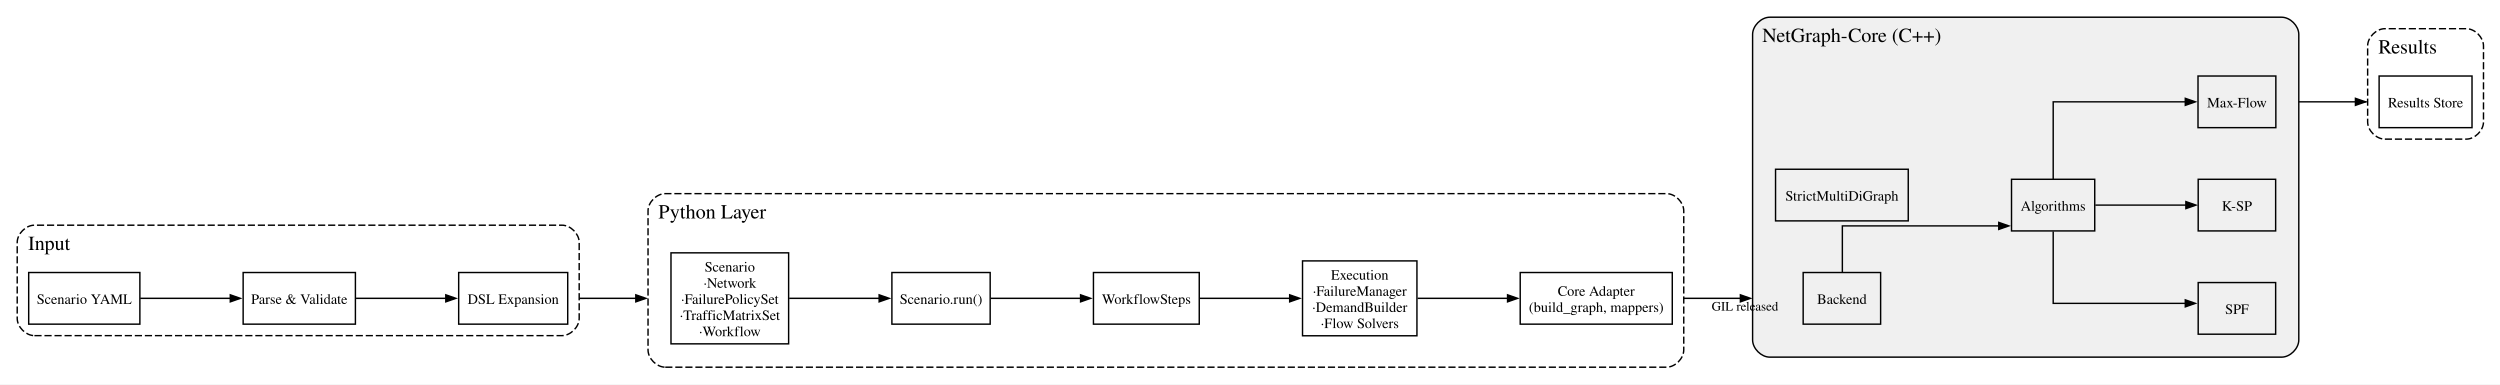
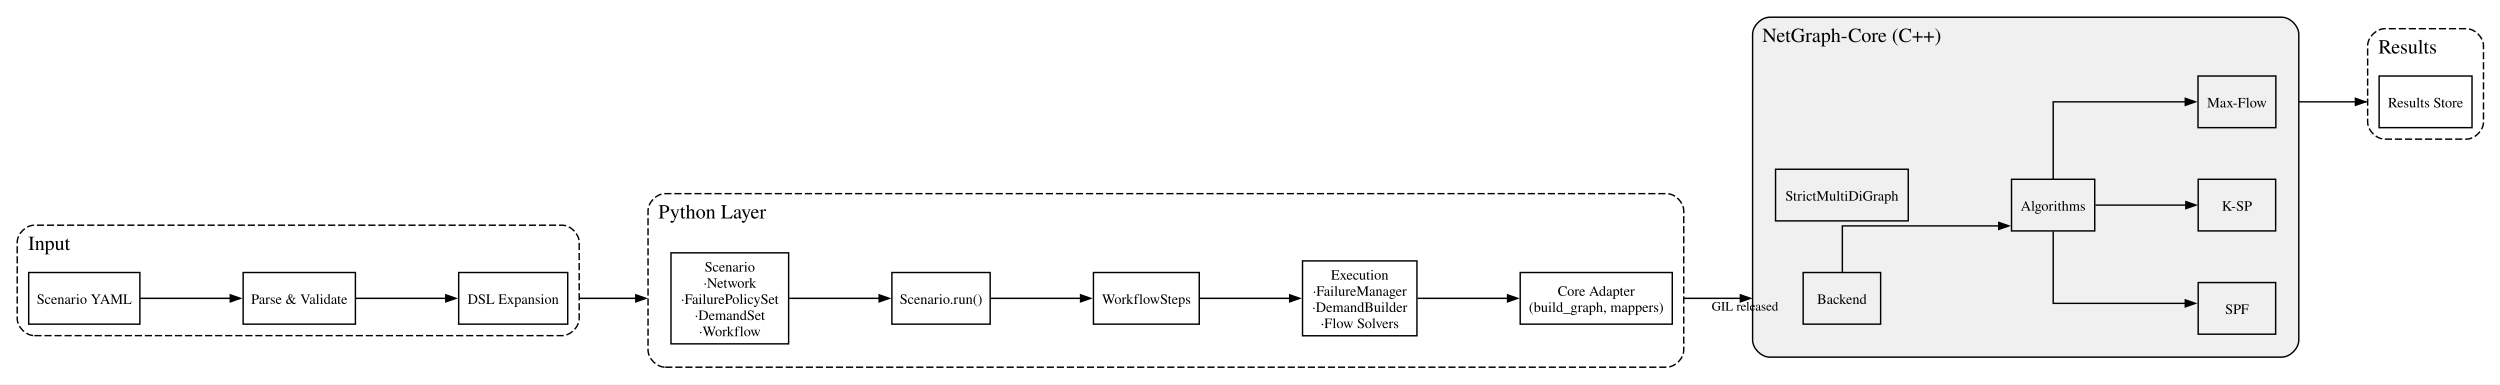
<svg xmlns="http://www.w3.org/2000/svg" width="1743pt" height="268pt" viewBox="0.00 0.00 1743.00 268.00">
  <g id="graph0" class="graph" transform="scale(1 1) rotate(0) translate(4 264)">
    <polygon fill="white" stroke="none" points="-4,4 -4,-264 1739.49,-264 1739.49,4 -4,4" />
    <g id="clust1" class="cluster">
      <path fill="none" stroke="black" stroke-dasharray="5,2" d="M20,-30C20,-30 387.81,-30 387.81,-30 393.81,-30 399.81,-36 399.81,-42 399.81,-42 399.81,-95 399.81,-95 399.81,-101 393.81,-107 387.81,-107 387.81,-107 20,-107 20,-107 14,-107 8,-101 8,-95 8,-95 8,-42 8,-42 8,-36 14,-30 20,-30" />
      <text xml:space="preserve" text-anchor="middle" x="30.25" y="-89.7" font-family="Times,serif" font-size="14.00">Input</text>
    </g>
    <g id="clust2" class="cluster">
      <path fill="none" stroke="black" stroke-dasharray="5,2" d="M459.81,-8C459.81,-8 1157.91,-8 1157.91,-8 1163.91,-8 1169.91,-14 1169.91,-20 1169.91,-20 1169.91,-117 1169.91,-117 1169.91,-123 1163.91,-129 1157.91,-129 1157.91,-129 459.81,-129 459.81,-129 453.81,-129 447.81,-123 447.81,-117 447.81,-117 447.81,-20 447.81,-20 447.81,-14 453.81,-8 459.81,-8" />
      <text xml:space="preserve" text-anchor="middle" x="492.56" y="-111.7" font-family="Times,serif" font-size="14.00">Python Layer</text>
    </g>
    <g id="clust3" class="cluster">
</g>
    <g id="clust4" class="cluster">
</g>
    <g id="clust5" class="cluster">
      <path fill="#f0f0f0" stroke="black" d="M1229.91,-15C1229.91,-15 1586.72,-15 1586.72,-15 1592.72,-15 1598.72,-21 1598.72,-27 1598.72,-27 1598.72,-240 1598.72,-240 1598.72,-246 1592.72,-252 1586.72,-252 1586.72,-252 1229.91,-252 1229.91,-252 1223.91,-252 1217.91,-246 1217.91,-240 1217.91,-240 1217.91,-27 1217.91,-27 1217.91,-21 1223.91,-15 1229.91,-15" />
      <text xml:space="preserve" text-anchor="middle" x="1287.03" y="-234.7" font-family="Times,serif" font-size="14.00">NetGraph-Core (C++)</text>
    </g>
    <g id="clust6" class="cluster">
</g>
    <g id="clust8" class="cluster">
</g>
    <g id="clust10" class="cluster">
      <path fill="none" stroke="black" stroke-dasharray="5,2" d="M1658.72,-167C1658.72,-167 1715.49,-167 1715.49,-167 1721.49,-167 1727.49,-173 1727.49,-179 1727.49,-179 1727.49,-232 1727.49,-232 1727.49,-238 1721.49,-244 1715.49,-244 1715.49,-244 1658.72,-244 1658.72,-244 1652.72,-244 1646.72,-238 1646.72,-232 1646.72,-232 1646.72,-179 1646.72,-179 1646.72,-173 1652.72,-167 1658.72,-167" />
      <text xml:space="preserve" text-anchor="middle" x="1674.59" y="-226.7" font-family="Times,serif" font-size="14.00">Results</text>
    </g>
    <g id="node1" class="node">
      <polygon fill="none" stroke="black" points="93.52,-74 16,-74 16,-38 93.52,-38 93.52,-74" />
      <text xml:space="preserve" text-anchor="middle" x="54.76" y="-52.12" font-family="Times,serif" font-size="10.00">Scenario YAML</text>
    </g>
    <g id="node2" class="node">
      <polygon fill="none" stroke="black" points="243.79,-74 165.52,-74 165.52,-38 243.79,-38 243.79,-74" />
      <text xml:space="preserve" text-anchor="middle" x="204.65" y="-52.12" font-family="Times,serif" font-size="10.00">Parse &amp; Validate</text>
    </g>
    <g id="edge1" class="edge">
      <path fill="none" stroke="black" d="M93.75,-56C93.75,-56 156.56,-56 156.56,-56" />
      <polygon fill="black" stroke="black" points="156.56,-58.45 163.56,-56 156.56,-53.55 156.56,-58.45" />
    </g>
    <g id="node3" class="node">
      <polygon fill="none" stroke="black" points="391.81,-74 315.79,-74 315.79,-38 391.81,-38 391.81,-74" />
      <text xml:space="preserve" text-anchor="middle" x="353.8" y="-52.12" font-family="Times,serif" font-size="10.00">DSL Expansion</text>
    </g>
    <g id="edge2" class="edge">
      <path fill="none" stroke="black" d="M244.23,-56C244.23,-56 306.82,-56 306.82,-56" />
      <polygon fill="black" stroke="black" points="306.82,-58.45 313.82,-56 306.82,-53.55 306.82,-58.45" />
    </g>
    <g id="node4" class="node">
      <polygon fill="none" stroke="black" points="545.83,-87.72 463.81,-87.72 463.81,-24.27 545.83,-24.27 545.83,-87.72" />
      <text xml:space="preserve" text-anchor="middle" x="504.82" y="-74.62" font-family="Times,serif" font-size="10.00">Scenario</text>
      <text xml:space="preserve" text-anchor="middle" x="504.82" y="-63.38" font-family="Times,serif" font-size="10.00">·Network</text>
      <text xml:space="preserve" text-anchor="middle" x="504.82" y="-52.12" font-family="Times,serif" font-size="10.00">·FailurePolicySet</text>
-       <text xml:space="preserve" text-anchor="middle" x="504.82" y="-40.88" font-family="Times,serif" font-size="10.00">·TrafficMatrixSet</text>
+       <text xml:space="preserve" text-anchor="middle" x="504.82" y="-40.88" font-family="Times,serif" font-size="10.00">·DemandSet</text>
      <text xml:space="preserve" text-anchor="middle" x="504.82" y="-29.62" font-family="Times,serif" font-size="10.00">·Workflow</text>
    </g>
    <g id="edge12" class="edge">
      <path fill="none" stroke="black" d="M399.81,-56C409.56,-56 426.83,-56 439.45,-56" />
      <polygon fill="black" stroke="black" points="439.3,-58.45 446.3,-56 439.3,-53.55 439.3,-58.45" />
    </g>
    <g id="node5" class="node">
      <polygon fill="none" stroke="black" points="686.35,-74 617.83,-74 617.83,-38 686.35,-38 686.35,-74" />
      <text xml:space="preserve" text-anchor="middle" x="652.09" y="-52.12" font-family="Times,serif" font-size="10.00">Scenario.run()</text>
    </g>
    <g id="edge5" class="edge">
      <path fill="none" stroke="black" d="M546.23,-56C546.23,-56 608.94,-56 608.94,-56" />
      <polygon fill="black" stroke="black" points="608.94,-58.45 615.94,-56 608.94,-53.55 608.94,-58.45" />
    </g>
    <g id="node6" class="node">
      <polygon fill="none" stroke="black" points="832.12,-74 758.35,-74 758.35,-38 832.12,-38 832.12,-74" />
      <text xml:space="preserve" text-anchor="middle" x="795.23" y="-52.12" font-family="Times,serif" font-size="10.00">WorkflowSteps</text>
    </g>
    <g id="edge3" class="edge">
      <path fill="none" stroke="black" d="M686.74,-56C686.74,-56 749.38,-56 749.38,-56" />
      <polygon fill="black" stroke="black" points="749.38,-58.45 756.38,-56 749.38,-53.55 749.38,-58.45" />
    </g>
    <g id="node7" class="node">
      <polygon fill="none" stroke="black" points="983.89,-82.1 904.12,-82.1 904.12,-29.9 983.89,-29.9 983.89,-82.1" />
      <text xml:space="preserve" text-anchor="middle" x="944" y="-69" font-family="Times,serif" font-size="10.00">Execution</text>
      <text xml:space="preserve" text-anchor="middle" x="944" y="-57.75" font-family="Times,serif" font-size="10.00">·FailureManager</text>
      <text xml:space="preserve" text-anchor="middle" x="944" y="-46.5" font-family="Times,serif" font-size="10.00">·DemandBuilder</text>
      <text xml:space="preserve" text-anchor="middle" x="944" y="-35.25" font-family="Times,serif" font-size="10.00">·Flow Solvers</text>
    </g>
    <g id="edge4" class="edge">
      <path fill="none" stroke="black" d="M832.39,-56C832.39,-56 895.16,-56 895.16,-56" />
      <polygon fill="black" stroke="black" points="895.16,-58.45 902.16,-56 895.16,-53.55 895.16,-58.45" />
    </g>
    <g id="node8" class="node">
      <polygon fill="none" stroke="black" points="1161.91,-74 1055.89,-74 1055.89,-38 1161.91,-38 1161.91,-74" />
      <text xml:space="preserve" text-anchor="middle" x="1108.9" y="-57.75" font-family="Times,serif" font-size="10.00">Core Adapter</text>
      <text xml:space="preserve" text-anchor="middle" x="1108.9" y="-46.5" font-family="Times,serif" font-size="10.00">(build_graph, mappers)</text>
    </g>
    <g id="edge6" class="edge">
      <path fill="none" stroke="black" d="M984.34,-56C984.34,-56 1047.07,-56 1047.07,-56" />
      <polygon fill="black" stroke="black" points="1047.07,-58.45 1054.07,-56 1047.07,-53.55 1047.07,-58.45" />
    </g>
    <g id="node9" class="node">
      <polygon fill="none" stroke="black" points="1307.17,-74 1253.17,-74 1253.17,-38 1307.17,-38 1307.17,-74" />
      <text xml:space="preserve" text-anchor="middle" x="1280.17" y="-52.12" font-family="Times,serif" font-size="10.00">Backend</text>
    </g>
    <g id="edge13" class="edge">
      <path fill="none" stroke="black" d="M1169.91,-56C1179.04,-56 1194.82,-56 1209.51,-56" />
      <polygon fill="black" stroke="black" points="1209.4,-58.45 1216.4,-56 1209.4,-53.55 1209.4,-58.45" />
      <text xml:space="preserve" text-anchor="middle" x="1212.58" y="-47.45" font-family="Times,serif" font-size="9.00">GIL released</text>
    </g>
    <g id="node11" class="node">
      <polygon fill="none" stroke="black" points="1456.45,-139 1398.43,-139 1398.43,-103 1456.45,-103 1456.45,-139" />
      <text xml:space="preserve" text-anchor="middle" x="1427.44" y="-117.12" font-family="Times,serif" font-size="10.00">Algorithms</text>
    </g>
    <g id="edge10" class="edge">
      <path fill="none" stroke="black" d="M1280.49,-74.23C1280.49,-88.7 1280.49,-106.5 1280.49,-106.5 1280.49,-106.5 1389.54,-106.5 1389.54,-106.5" />
      <polygon fill="black" stroke="black" points="1389.54,-108.95 1396.54,-106.5 1389.54,-104.05 1389.54,-108.95" />
    </g>
    <g id="node10" class="node">
      <polygon fill="none" stroke="black" points="1326.43,-146 1233.91,-146 1233.91,-110 1326.43,-110 1326.43,-146" />
      <text xml:space="preserve" text-anchor="middle" x="1280.17" y="-124.12" font-family="Times,serif" font-size="10.00">StrictMultiDiGraph</text>
    </g>
    <g id="node12" class="node">
      <polygon fill="none" stroke="black" points="1582.58,-67 1528.58,-67 1528.58,-31 1582.58,-31 1582.58,-67" />
      <text xml:space="preserve" text-anchor="middle" x="1555.58" y="-45.12" font-family="Times,serif" font-size="10.00">SPF</text>
    </g>
    <g id="edge7" class="edge">
      <path fill="none" stroke="black" d="M1427.49,-102.64C1427.49,-82.35 1427.49,-52.5 1427.49,-52.5 1427.49,-52.5 1519.59,-52.5 1519.59,-52.5" />
      <polygon fill="black" stroke="black" points="1519.59,-54.95 1526.59,-52.5 1519.59,-50.05 1519.59,-54.95" />
    </g>
    <g id="node13" class="node">
      <polygon fill="none" stroke="black" points="1582.58,-139 1528.58,-139 1528.58,-103 1582.58,-103 1582.58,-139" />
      <text xml:space="preserve" text-anchor="middle" x="1555.58" y="-117.12" font-family="Times,serif" font-size="10.00">K-SP</text>
    </g>
    <g id="edge8" class="edge">
      <path fill="none" stroke="black" d="M1456.84,-121C1456.84,-121 1520,-121 1520,-121" />
      <polygon fill="black" stroke="black" points="1520,-123.45 1527,-121 1520,-118.55 1520,-123.45" />
    </g>
    <g id="node14" class="node">
      <polygon fill="none" stroke="black" points="1582.72,-211 1528.45,-211 1528.45,-175 1582.72,-175 1582.72,-211" />
      <text xml:space="preserve" text-anchor="middle" x="1555.58" y="-189.12" font-family="Times,serif" font-size="10.00">Max-Flow</text>
    </g>
    <g id="edge9" class="edge">
      <path fill="none" stroke="black" d="M1427.49,-139.17C1427.49,-160.5 1427.49,-193 1427.49,-193 1427.49,-193 1519.59,-193 1519.59,-193" />
      <polygon fill="black" stroke="black" points="1519.59,-195.45 1526.59,-193 1519.59,-190.55 1519.59,-195.45" />
    </g>
    <g id="node15" class="node">
      <polygon fill="none" stroke="black" points="1719.49,-211 1654.72,-211 1654.72,-175 1719.49,-175 1719.49,-211" />
      <text xml:space="preserve" text-anchor="middle" x="1687.1" y="-189.12" font-family="Times,serif" font-size="10.00">Results Store</text>
    </g>
    <g id="edge14" class="edge">
      <path fill="none" stroke="black" d="M1598.72,-193C1617.31,-193 1645.95,-193 1645.95,-193" />
      <polygon fill="black" stroke="black" points="1638.21,-195.45 1645.21,-193 1638.21,-190.55 1638.21,-195.45" />
    </g>
  </g>
</svg>
